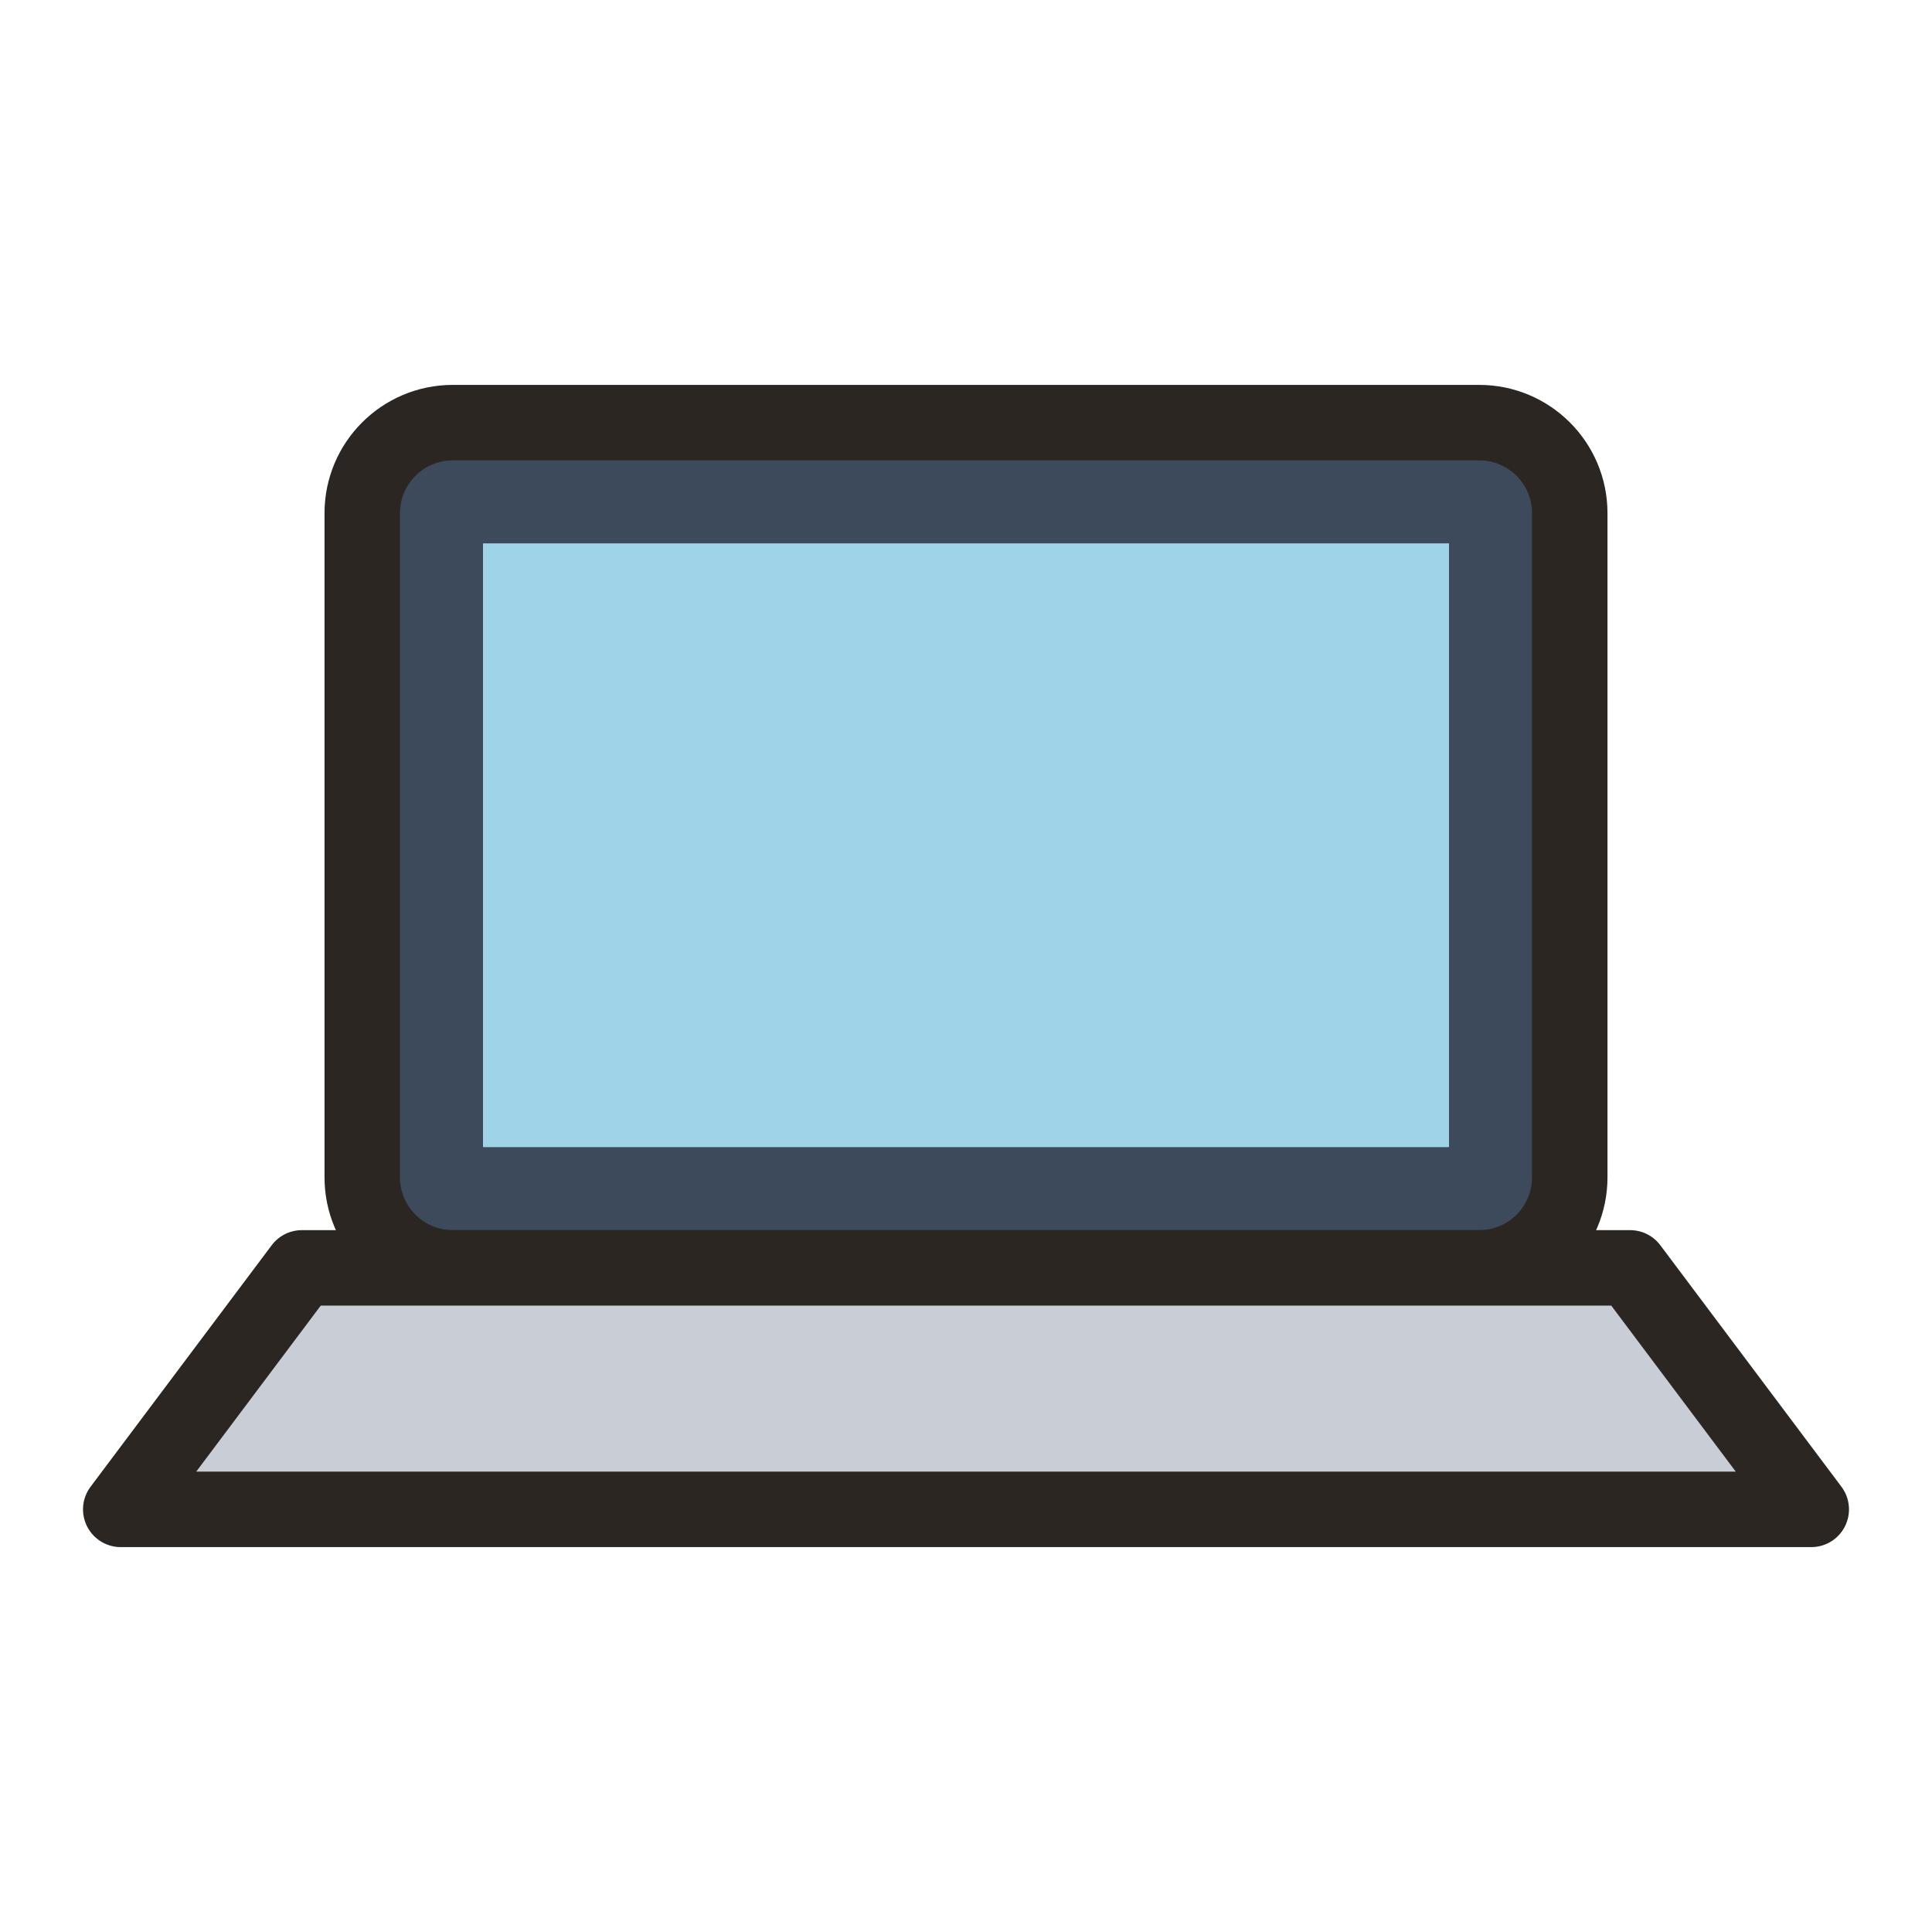
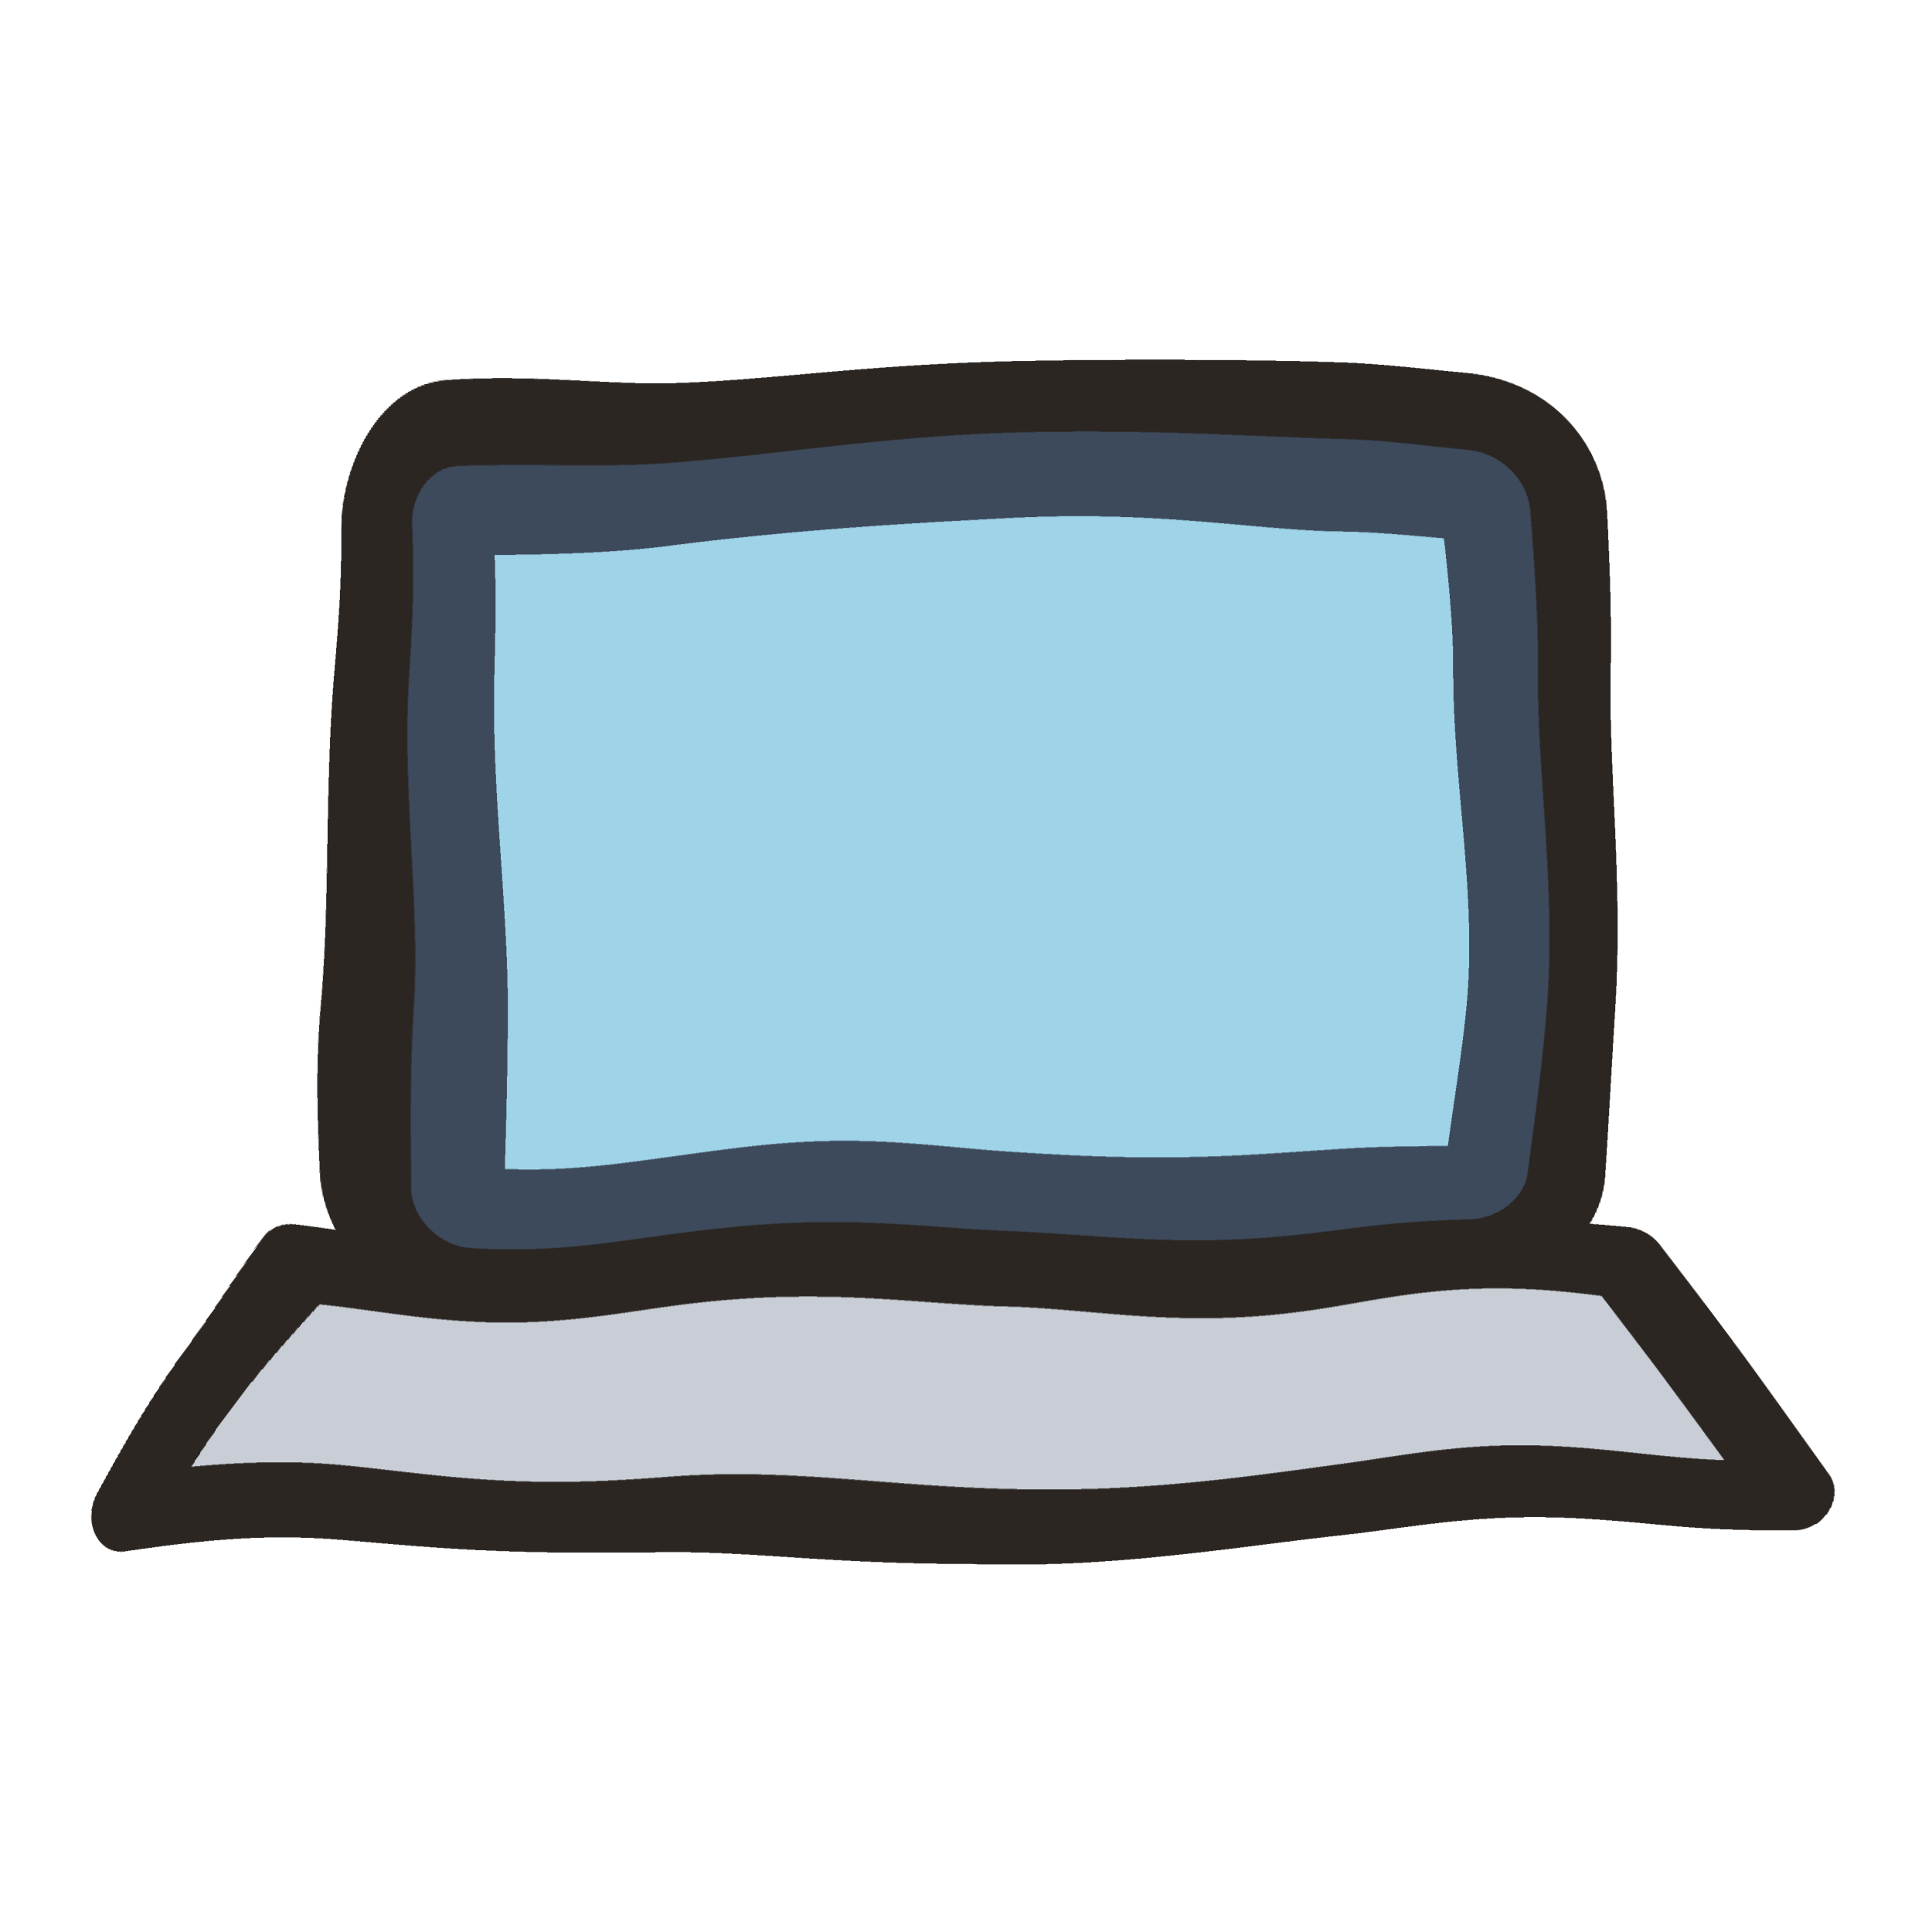
<svg xmlns="http://www.w3.org/2000/svg" overflow="visible" viewBox="0 0 64 64" width="64" height="64">
-   <rect x="12" y="14" width="40" height="28" rx="3" fill="#3d4a5c" stroke="#2b2622" stroke-width="2.5" />
-   <rect x="16" y="18" width="32" height="20" fill="#9fd3e8" />
-   <path d="M4 50 L60 50 L54 42 L10 42 Z" fill="#c9ced6" stroke="#2b2622" stroke-width="2.5" stroke-linejoin="round" />
+   <defs>
+     <filter id="wobble" x="-10%" y="-10%" width="120%" height="120%">
+       <feTurbulence type="fractalNoise" baseFrequency="0.045" numOctaves="2" seed="7" />
+       <feDisplacementMap in="SourceGraphic" scale="4" />
+     </filter>
+   </defs>
+   <g filter="url(#wobble)">
+     <rect x="12" y="14" width="40" height="28" rx="3" fill="#3d4a5c" stroke="#2b2622" stroke-width="2.5" />
+     <rect x="16" y="18" width="32" height="20" fill="#9fd3e8" />
+     <path d="M4 50 L60 50 L54 42 L10 42 Z" fill="#c9ced6" stroke="#2b2622" stroke-width="2.5" stroke-linejoin="round" />
+   </g>
</svg>
